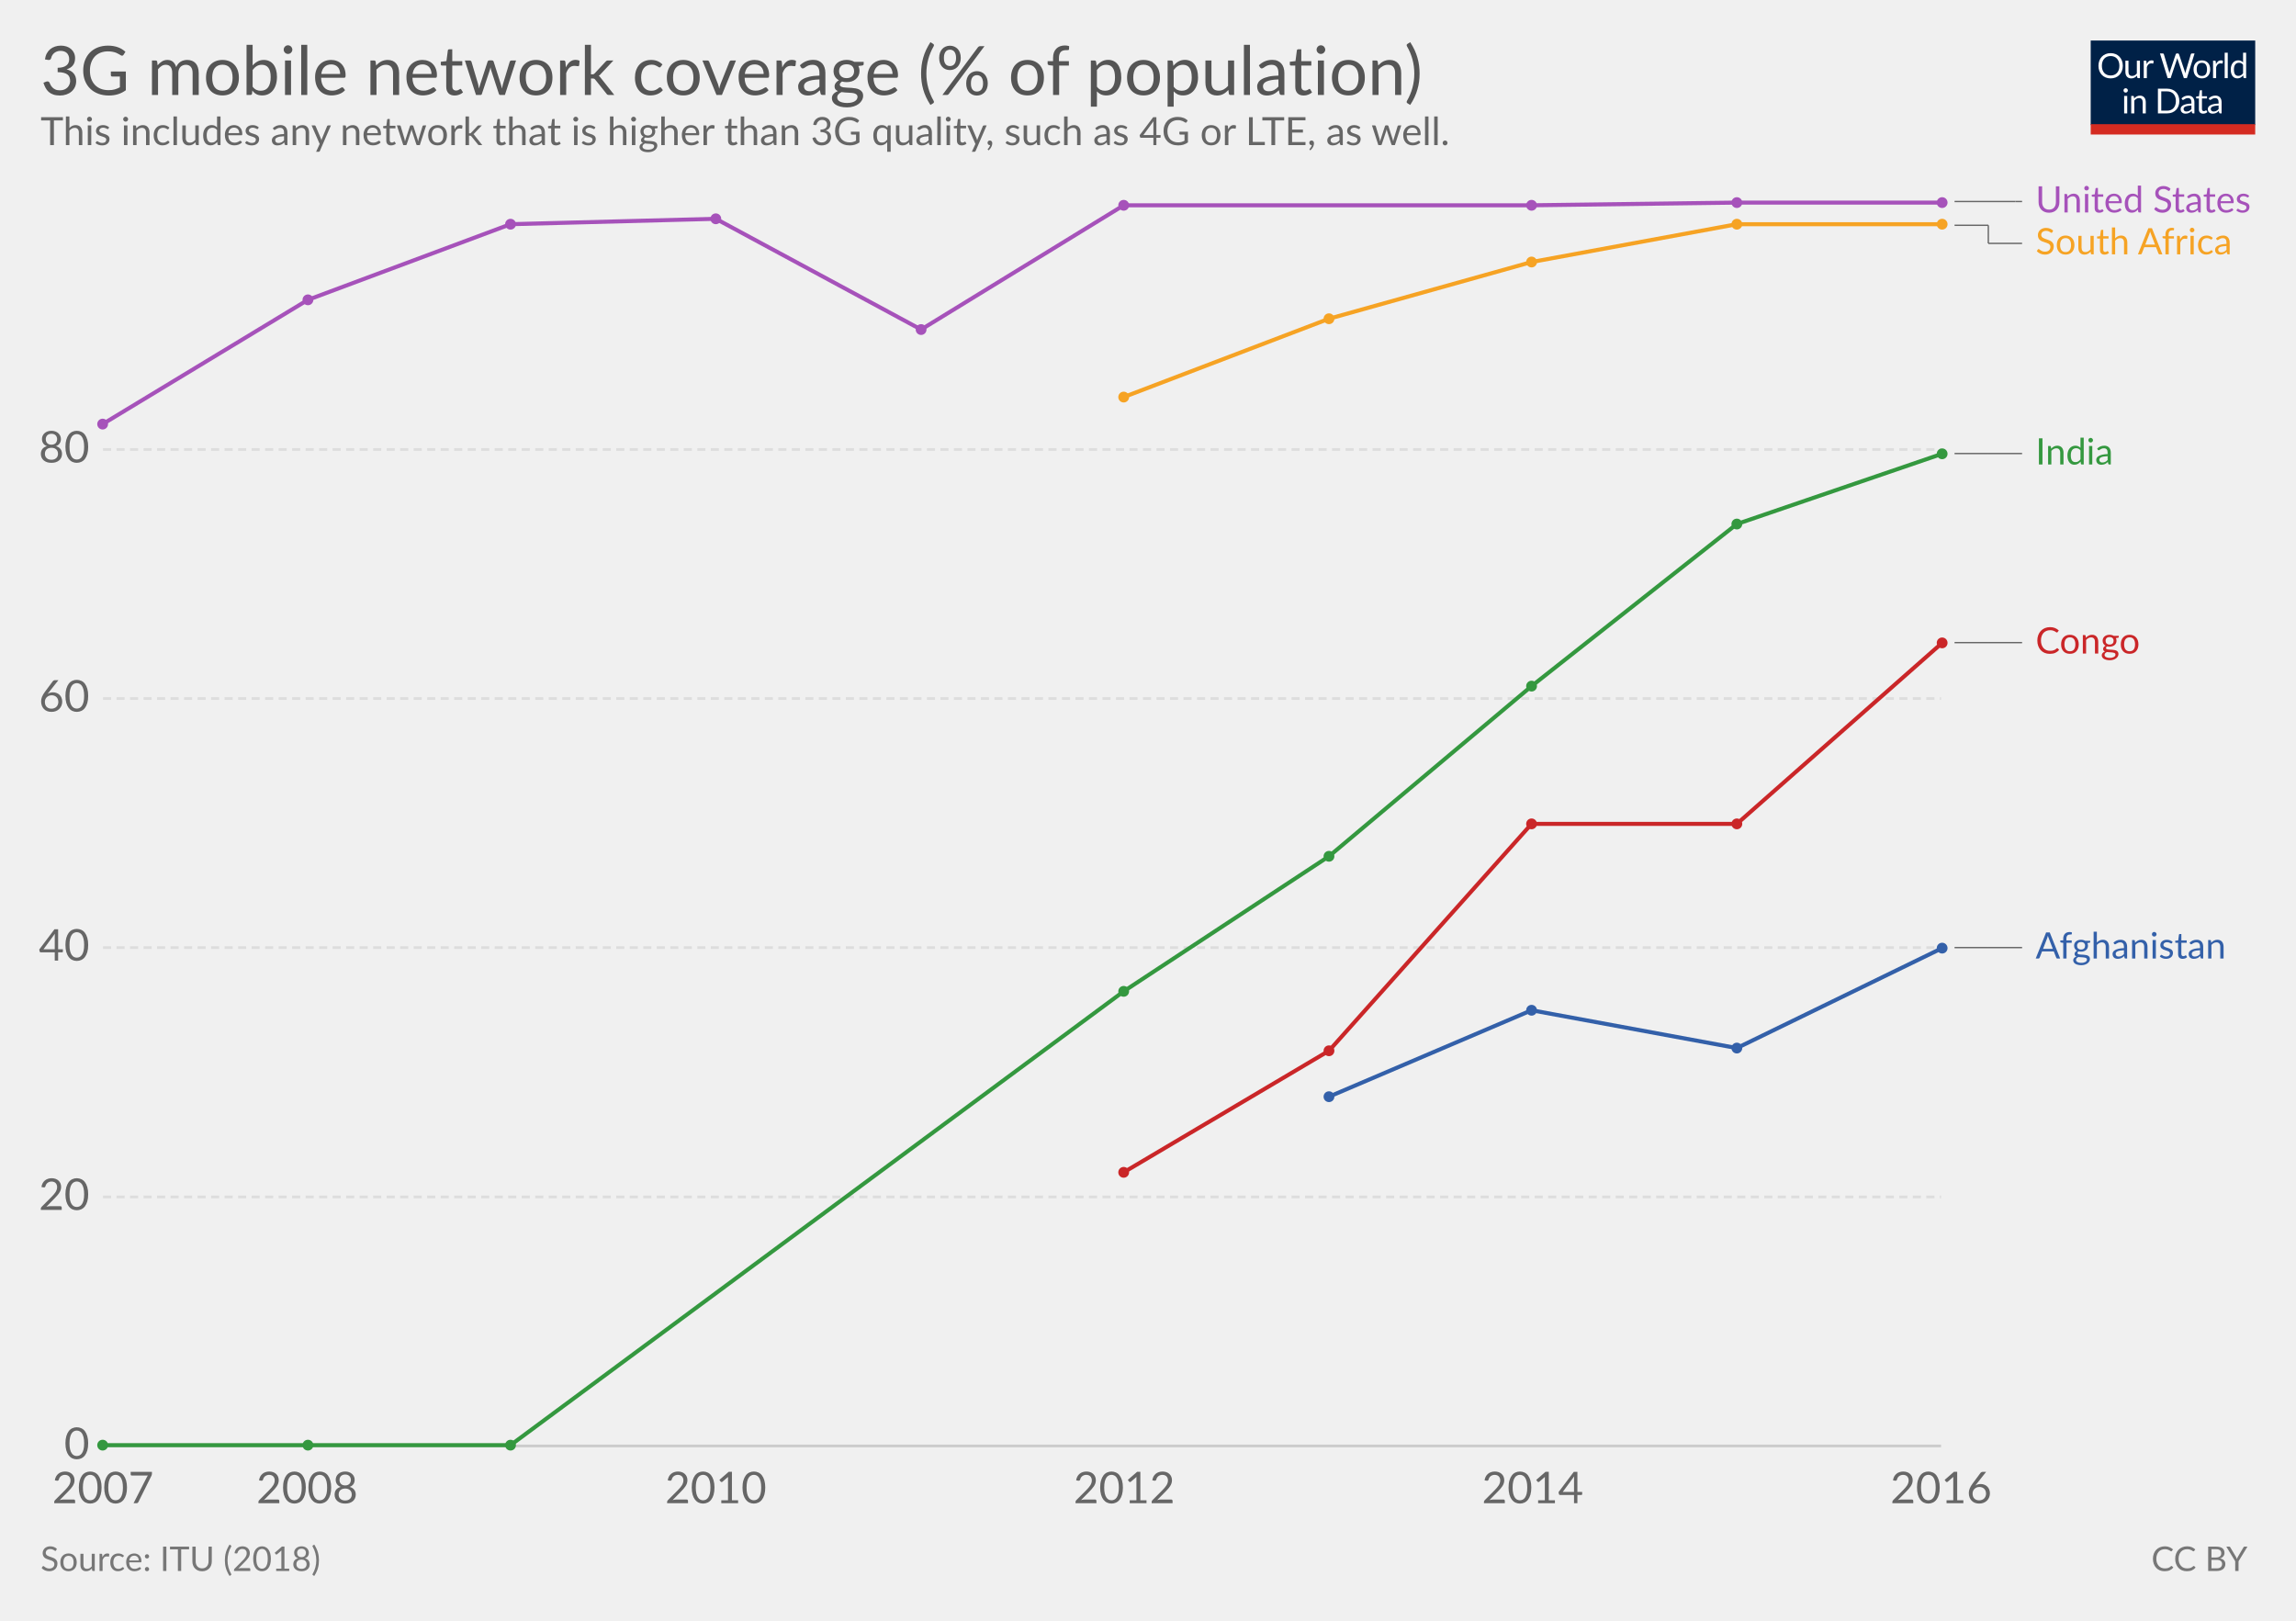
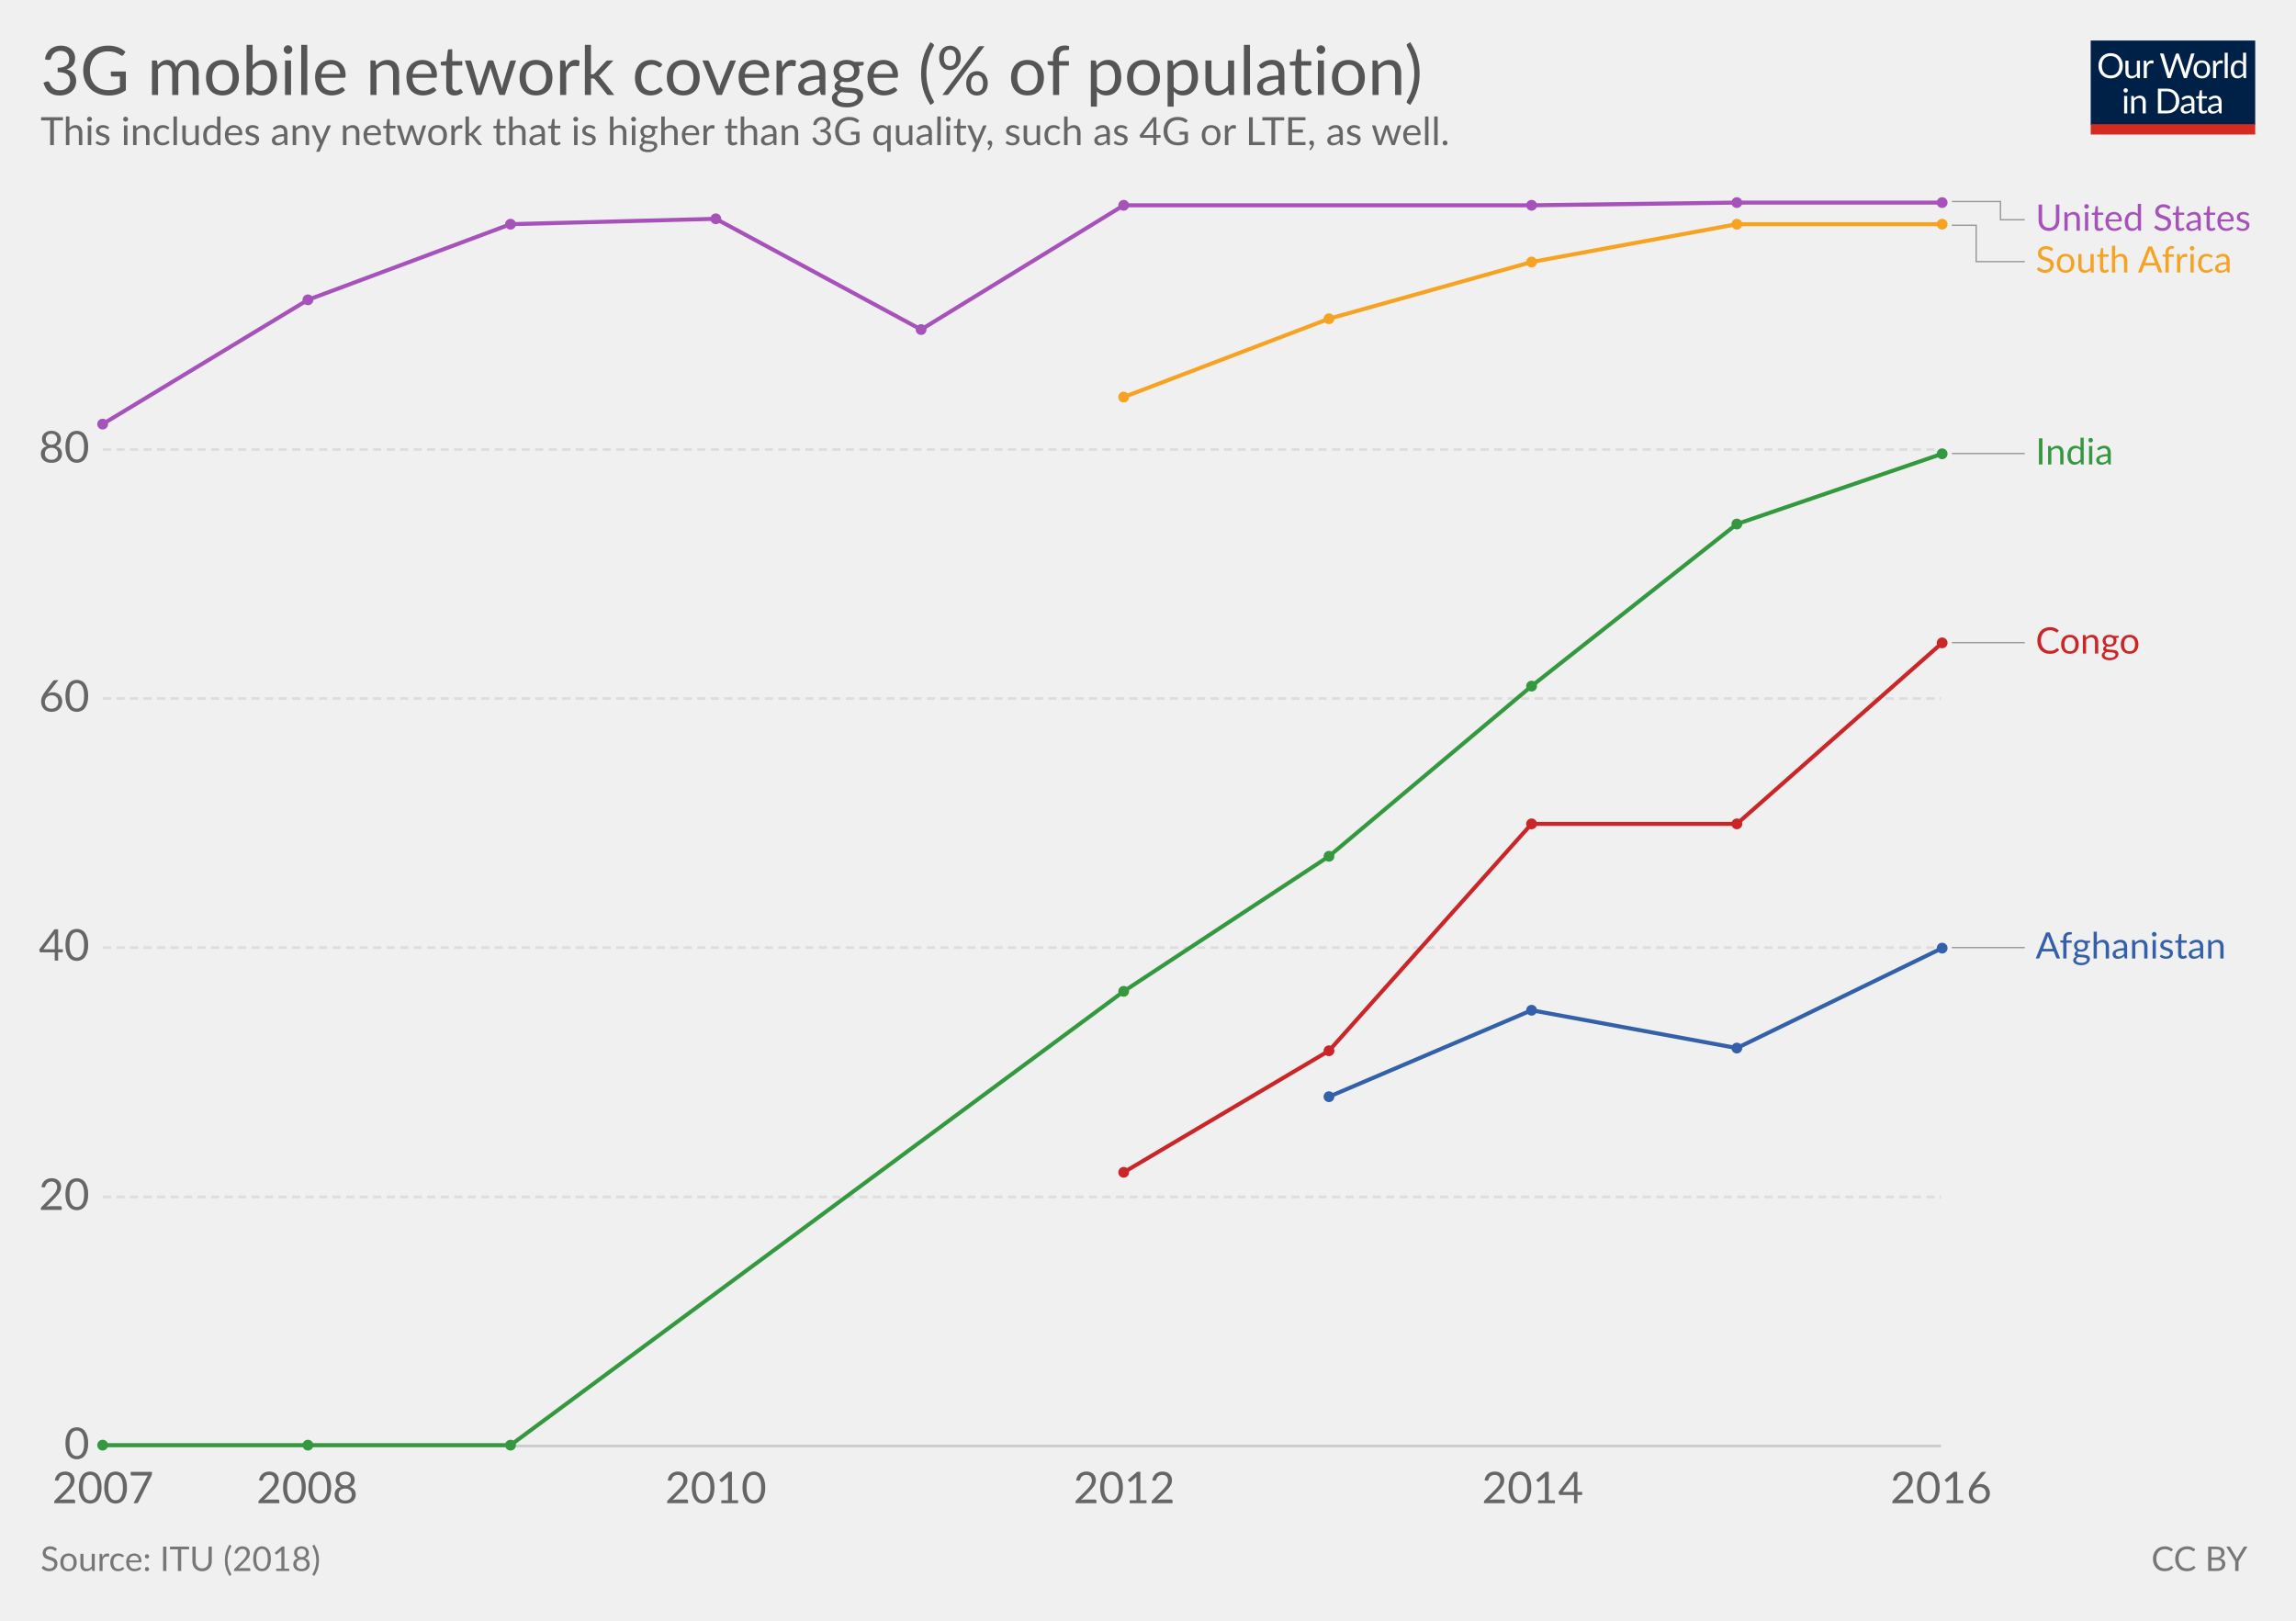
<svg xmlns="http://www.w3.org/2000/svg" version="1.1" style="font-family:Lato, 'Helvetica Neue', Helvetica, Arial, sans-serif;font-size:18px;background-color:white;text-rendering:optimizeLegibility;-webkit-font-smoothing:antialiased" width="850" height="600">
  <g class="HeaderView">
    <g transform="translate(774, 15) scale(0.29)">
      <svg width="210" height="120" viewBox="0 0 210 120" fill="none">
        <g clip-path="url(#clip0)">
          <path d="M0 0H210V107.89H0V0Z" fill="#002147" />
          <path d="M40.979 32.248C40.979 34.609 40.605 36.78 39.857 38.76C39.109 40.725 38.053 42.419 36.689 43.842C35.325 45.265 33.682 46.372 31.761 47.164C29.854 47.941 27.742 48.33 25.425 48.33C23.107 48.33 20.995 47.941 19.089 47.164C17.182 46.372 15.547 45.265 14.183 43.842C12.819 42.419 11.763 40.725 11.015 38.76C10.267 36.78 9.893 34.609 9.893 32.248C9.893 29.887 10.267 27.723 11.015 25.758C11.763 23.778 12.819 22.077 14.183 20.654C15.547 19.217 17.182 18.102 19.089 17.31C20.995 16.518 23.107 16.122 25.425 16.122C27.742 16.122 29.854 16.518 31.761 17.31C33.682 18.102 35.325 19.217 36.689 20.654C38.053 22.077 39.109 23.778 39.857 25.758C40.605 27.723 40.979 29.887 40.979 32.248ZM36.601 32.248C36.601 30.312 36.337 28.574 35.809 27.034C35.281 25.494 34.533 24.196 33.565 23.14C32.597 22.069 31.423 21.248 30.045 20.676C28.666 20.104 27.126 19.818 25.425 19.818C23.738 19.818 22.205 20.104 20.827 20.676C19.448 21.248 18.267 22.069 17.285 23.14C16.317 24.196 15.569 25.494 15.041 27.034C14.513 28.574 14.249 30.312 14.249 32.248C14.249 34.184 14.513 35.922 15.041 37.462C15.569 38.987 16.317 40.285 17.285 41.356C18.267 42.412 19.448 43.226 20.827 43.798C22.205 44.355 23.738 44.634 25.425 44.634C27.126 44.634 28.666 44.355 30.045 43.798C31.423 43.226 32.597 42.412 33.565 41.356C34.533 40.285 35.281 38.987 35.809 37.462C36.337 35.922 36.601 34.184 36.601 32.248ZM62.823 25.714V48H60.491C59.934 48 59.582 47.729 59.435 47.186L59.127 44.788C58.159 45.859 57.074 46.724 55.871 47.384C54.669 48.029 53.29 48.352 51.735 48.352C50.518 48.352 49.44 48.154 48.501 47.758C47.577 47.347 46.8 46.775 46.169 46.042C45.539 45.309 45.062 44.421 44.739 43.38C44.431 42.339 44.277 41.187 44.277 39.926V25.714H48.193V39.926C48.193 41.613 48.575 42.918 49.337 43.842C50.115 44.766 51.295 45.228 52.879 45.228C54.038 45.228 55.116 44.957 56.113 44.414C57.125 43.857 58.057 43.094 58.907 42.126V25.714H62.823ZM71.43 30.18C72.135 28.655 73 27.467 74.027 26.616C75.053 25.751 76.307 25.318 77.789 25.318C78.258 25.318 78.705 25.369 79.131 25.472C79.571 25.575 79.959 25.736 80.297 25.956L80.011 28.882C79.923 29.249 79.703 29.432 79.351 29.432C79.145 29.432 78.845 29.388 78.449 29.3C78.053 29.212 77.605 29.168 77.107 29.168C76.403 29.168 75.772 29.271 75.215 29.476C74.672 29.681 74.181 29.989 73.741 30.4C73.315 30.796 72.927 31.295 72.575 31.896C72.237 32.483 71.929 33.157 71.651 33.92V48H67.713V25.714H69.957C70.382 25.714 70.675 25.795 70.837 25.956C70.998 26.117 71.108 26.396 71.167 26.792L71.43 30.18ZM132.589 16.474L122.755 48H118.927L110.941 23.954C110.867 23.719 110.794 23.47 110.721 23.206C110.662 22.942 110.596 22.663 110.523 22.37C110.449 22.663 110.376 22.942 110.303 23.206C110.23 23.47 110.156 23.719 110.083 23.954L102.053 48H98.225L88.391 16.474H91.933C92.314 16.474 92.629 16.569 92.879 16.76C93.143 16.951 93.311 17.193 93.385 17.486L99.897 39.398C99.999 39.794 100.095 40.219 100.183 40.674C100.285 41.129 100.381 41.613 100.469 42.126C100.571 41.613 100.674 41.129 100.777 40.674C100.894 40.205 101.019 39.779 101.151 39.398L108.565 17.486C108.653 17.237 108.821 17.009 109.071 16.804C109.335 16.584 109.65 16.474 110.017 16.474H111.249C111.63 16.474 111.938 16.569 112.173 16.76C112.407 16.951 112.583 17.193 112.701 17.486L120.093 39.398C120.225 39.779 120.342 40.19 120.445 40.63C120.562 41.07 120.672 41.532 120.775 42.016C120.848 41.532 120.929 41.07 121.017 40.63C121.105 40.19 121.2 39.779 121.303 39.398L127.837 17.486C127.91 17.222 128.072 16.987 128.321 16.782C128.585 16.577 128.9 16.474 129.267 16.474H132.589ZM141.94 25.362C143.568 25.362 145.034 25.633 146.34 26.176C147.645 26.719 148.76 27.489 149.684 28.486C150.608 29.483 151.312 30.693 151.796 32.116C152.294 33.524 152.544 35.101 152.544 36.846C152.544 38.606 152.294 40.19 151.796 41.598C151.312 43.006 150.608 44.209 149.684 45.206C148.76 46.203 147.645 46.973 146.34 47.516C145.034 48.044 143.568 48.308 141.94 48.308C140.297 48.308 138.816 48.044 137.496 47.516C136.19 46.973 135.076 46.203 134.152 45.206C133.228 44.209 132.516 43.006 132.018 41.598C131.534 40.19 131.292 38.606 131.292 36.846C131.292 35.101 131.534 33.524 132.018 32.116C132.516 30.693 133.228 29.483 134.152 28.486C135.076 27.489 136.19 26.719 137.496 26.176C138.816 25.633 140.297 25.362 141.94 25.362ZM141.94 45.25C144.14 45.25 145.782 44.517 146.868 43.05C147.953 41.569 148.496 39.508 148.496 36.868C148.496 34.213 147.953 32.145 146.868 30.664C145.782 29.183 144.14 28.442 141.94 28.442C140.825 28.442 139.85 28.633 139.014 29.014C138.192 29.395 137.503 29.945 136.946 30.664C136.403 31.383 135.992 32.27 135.714 33.326C135.45 34.367 135.318 35.548 135.318 36.868C135.318 39.508 135.86 41.569 136.946 43.05C138.046 44.517 139.71 45.25 141.94 45.25ZM159.908 30.18C160.612 28.655 161.478 27.467 162.504 26.616C163.531 25.751 164.785 25.318 166.266 25.318C166.736 25.318 167.183 25.369 167.608 25.472C168.048 25.575 168.437 25.736 168.774 25.956L168.488 28.882C168.4 29.249 168.18 29.432 167.828 29.432C167.623 29.432 167.322 29.388 166.926 29.3C166.53 29.212 166.083 29.168 165.584 29.168C164.88 29.168 164.25 29.271 163.692 29.476C163.15 29.681 162.658 29.989 162.218 30.4C161.793 30.796 161.404 31.295 161.052 31.896C160.715 32.483 160.407 33.157 160.128 33.92V48H156.19V25.714H158.434C158.86 25.714 159.153 25.795 159.314 25.956C159.476 26.117 159.586 26.396 159.644 26.792L159.908 30.18ZM174.946 15.594V48H171.03V15.594H174.946ZM194.496 31.016C193.763 30.033 192.971 29.351 192.12 28.97C191.269 28.574 190.316 28.376 189.26 28.376C187.192 28.376 185.601 29.117 184.486 30.598C183.371 32.079 182.814 34.191 182.814 36.934C182.814 38.386 182.939 39.633 183.188 40.674C183.437 41.701 183.804 42.551 184.288 43.226C184.772 43.886 185.366 44.37 186.07 44.678C186.774 44.986 187.573 45.14 188.468 45.14C189.759 45.14 190.881 44.847 191.834 44.26C192.802 43.673 193.689 42.845 194.496 41.774V31.016ZM198.412 15.594V48H196.08C195.523 48 195.171 47.729 195.024 47.186L194.672 44.48C193.719 45.624 192.633 46.548 191.416 47.252C190.199 47.956 188.791 48.308 187.192 48.308C185.916 48.308 184.757 48.066 183.716 47.582C182.675 47.083 181.787 46.357 181.054 45.404C180.321 44.451 179.756 43.263 179.36 41.84C178.964 40.417 178.766 38.782 178.766 36.934C178.766 35.291 178.986 33.766 179.426 32.358C179.866 30.935 180.497 29.703 181.318 28.662C182.139 27.621 183.144 26.807 184.332 26.22C185.535 25.619 186.884 25.318 188.38 25.318C189.744 25.318 190.91 25.553 191.878 26.022C192.861 26.477 193.733 27.115 194.496 27.936V15.594H198.412ZM46.614 70.714V93H42.698V70.714H46.614ZM47.45 63.718C47.45 64.099 47.369 64.459 47.208 64.796C47.061 65.119 46.856 65.412 46.592 65.676C46.343 65.925 46.042 66.123 45.69 66.27C45.352 66.417 44.993 66.49 44.612 66.49C44.23 66.49 43.871 66.417 43.534 66.27C43.211 66.123 42.925 65.925 42.676 65.676C42.426 65.412 42.228 65.119 42.082 64.796C41.935 64.459 41.862 64.099 41.862 63.718C41.862 63.337 41.935 62.977 42.082 62.64C42.228 62.288 42.426 61.987 42.676 61.738C42.925 61.474 43.211 61.269 43.534 61.122C43.871 60.975 44.23 60.902 44.612 60.902C44.993 60.902 45.352 60.975 45.69 61.122C46.042 61.269 46.343 61.474 46.592 61.738C46.856 61.987 47.061 62.288 47.208 62.64C47.369 62.977 47.45 63.337 47.45 63.718ZM55.424 73.948C55.908 73.405 56.422 72.914 56.964 72.474C57.507 72.034 58.079 71.66 58.68 71.352C59.296 71.029 59.941 70.787 60.616 70.626C61.306 70.45 62.046 70.362 62.838 70.362C64.055 70.362 65.126 70.567 66.05 70.978C66.989 71.374 67.766 71.946 68.382 72.694C69.013 73.427 69.49 74.315 69.812 75.356C70.135 76.397 70.296 77.549 70.296 78.81V93H66.358V78.81C66.358 77.123 65.969 75.818 65.192 74.894C64.43 73.955 63.264 73.486 61.694 73.486C60.535 73.486 59.45 73.765 58.438 74.322C57.441 74.879 56.517 75.635 55.666 76.588V93H51.728V70.714H54.082C54.639 70.714 54.984 70.985 55.116 71.528L55.424 73.948ZM113.129 77.248C113.129 79.609 112.755 81.758 112.007 83.694C111.259 85.63 110.203 87.287 108.839 88.666C107.475 90.045 105.832 91.115 103.911 91.878C102.004 92.626 99.892 93 97.575 93H85.805V61.474H97.575C99.892 61.474 102.004 61.855 103.911 62.618C105.832 63.366 107.475 64.437 108.839 65.83C110.203 67.209 111.259 68.866 112.007 70.802C112.755 72.738 113.129 74.887 113.129 77.248ZM108.751 77.248C108.751 75.312 108.487 73.581 107.959 72.056C107.431 70.531 106.683 69.24 105.715 68.184C104.747 67.128 103.574 66.321 102.195 65.764C100.816 65.207 99.276 64.928 97.575 64.928H90.073V89.546H97.575C99.276 89.546 100.816 89.267 102.195 88.71C103.574 88.153 104.747 87.353 105.715 86.312C106.683 85.256 107.431 83.965 107.959 82.44C108.487 80.915 108.751 79.184 108.751 77.248ZM128.553 82.968C126.749 83.027 125.209 83.173 123.933 83.408C122.672 83.628 121.638 83.921 120.831 84.288C120.039 84.655 119.46 85.087 119.093 85.586C118.741 86.085 118.565 86.642 118.565 87.258C118.565 87.845 118.661 88.351 118.851 88.776C119.042 89.201 119.299 89.553 119.621 89.832C119.959 90.096 120.347 90.294 120.787 90.426C121.242 90.543 121.726 90.602 122.239 90.602C122.929 90.602 123.559 90.536 124.131 90.404C124.703 90.257 125.239 90.052 125.737 89.788C126.251 89.524 126.735 89.209 127.189 88.842C127.659 88.475 128.113 88.057 128.553 87.588V82.968ZM115.903 73.86C117.135 72.672 118.463 71.785 119.885 71.198C121.308 70.611 122.885 70.318 124.615 70.318C125.862 70.318 126.969 70.523 127.937 70.934C128.905 71.345 129.719 71.917 130.379 72.65C131.039 73.383 131.538 74.271 131.875 75.312C132.213 76.353 132.381 77.497 132.381 78.744V93H130.643C130.262 93 129.969 92.941 129.763 92.824C129.558 92.692 129.397 92.443 129.279 92.076L128.839 89.964C128.253 90.507 127.681 90.991 127.123 91.416C126.566 91.827 125.979 92.179 125.363 92.472C124.747 92.751 124.087 92.963 123.383 93.11C122.694 93.271 121.924 93.352 121.073 93.352C120.208 93.352 119.394 93.235 118.631 93C117.869 92.751 117.201 92.384 116.629 91.9C116.072 91.416 115.625 90.807 115.287 90.074C114.965 89.326 114.803 88.446 114.803 87.434C114.803 86.554 115.045 85.711 115.529 84.904C116.013 84.083 116.798 83.357 117.883 82.726C118.969 82.095 120.384 81.582 122.129 81.186C123.875 80.775 126.016 80.541 128.553 80.482V78.744C128.553 77.013 128.179 75.708 127.431 74.828C126.683 73.933 125.591 73.486 124.153 73.486C123.185 73.486 122.371 73.611 121.711 73.86C121.066 74.095 120.501 74.366 120.017 74.674C119.548 74.967 119.137 75.239 118.785 75.488C118.448 75.723 118.111 75.84 117.773 75.84C117.509 75.84 117.282 75.774 117.091 75.642C116.901 75.495 116.739 75.319 116.607 75.114L115.903 73.86ZM143.568 93.352C141.808 93.352 140.451 92.861 139.498 91.878C138.559 90.895 138.09 89.48 138.09 87.632V73.992H135.406C135.171 73.992 134.973 73.926 134.812 73.794C134.65 73.647 134.57 73.427 134.57 73.134V71.572L138.222 71.11L139.124 64.224C139.168 64.004 139.263 63.828 139.41 63.696C139.571 63.549 139.776 63.476 140.026 63.476H142.006V71.154H148.452V73.992H142.006V87.368C142.006 88.307 142.233 89.003 142.688 89.458C143.142 89.913 143.729 90.14 144.448 90.14C144.858 90.14 145.21 90.089 145.504 89.986C145.812 89.869 146.076 89.744 146.296 89.612C146.516 89.48 146.699 89.363 146.846 89.26C147.007 89.143 147.146 89.084 147.264 89.084C147.469 89.084 147.652 89.209 147.814 89.458L148.958 91.328C148.283 91.959 147.469 92.457 146.516 92.824C145.562 93.176 144.58 93.352 143.568 93.352ZM163.253 82.968C161.449 83.027 159.909 83.173 158.633 83.408C157.372 83.628 156.338 83.921 155.531 84.288C154.739 84.655 154.16 85.087 153.793 85.586C153.441 86.085 153.265 86.642 153.265 87.258C153.265 87.845 153.36 88.351 153.551 88.776C153.742 89.201 153.998 89.553 154.321 89.832C154.658 90.096 155.047 90.294 155.487 90.426C155.942 90.543 156.426 90.602 156.939 90.602C157.628 90.602 158.259 90.536 158.831 90.404C159.403 90.257 159.938 90.052 160.437 89.788C160.95 89.524 161.434 89.209 161.889 88.842C162.358 88.475 162.813 88.057 163.253 87.588V82.968ZM150.603 73.86C151.835 72.672 153.162 71.785 154.585 71.198C156.008 70.611 157.584 70.318 159.315 70.318C160.562 70.318 161.669 70.523 162.637 70.934C163.605 71.345 164.419 71.917 165.079 72.65C165.739 73.383 166.238 74.271 166.575 75.312C166.912 76.353 167.081 77.497 167.081 78.744V93H165.343C164.962 93 164.668 92.941 164.463 92.824C164.258 92.692 164.096 92.443 163.979 92.076L163.539 89.964C162.952 90.507 162.38 90.991 161.823 91.416C161.266 91.827 160.679 92.179 160.063 92.472C159.447 92.751 158.787 92.963 158.083 93.11C157.394 93.271 156.624 93.352 155.773 93.352C154.908 93.352 154.094 93.235 153.331 93C152.568 92.751 151.901 92.384 151.329 91.9C150.772 91.416 150.324 90.807 149.987 90.074C149.664 89.326 149.503 88.446 149.503 87.434C149.503 86.554 149.745 85.711 150.229 84.904C150.713 84.083 151.498 83.357 152.583 82.726C153.668 82.095 155.084 81.582 156.829 81.186C158.574 80.775 160.716 80.541 163.253 80.482V78.744C163.253 77.013 162.879 75.708 162.131 74.828C161.383 73.933 160.29 73.486 158.853 73.486C157.885 73.486 157.071 73.611 156.411 73.86C155.766 74.095 155.201 74.366 154.717 74.674C154.248 74.967 153.837 75.239 153.485 75.488C153.148 75.723 152.81 75.84 152.473 75.84C152.209 75.84 151.982 75.774 151.791 75.642C151.6 75.495 151.439 75.319 151.307 75.114L150.603 73.86Z" fill="white" />
          <rect y="106.789" width="210" height="13.211" fill="#D42B21" />
        </g>
        <defs>
          <clipPath id="clip0">
            <rect width="210" height="120" fill="white" />
          </clipPath>
        </defs>
      </svg>
    </g>
    <a href="https://ourworldindata.org/grapher/3g-mobile-network-coverage-of-population" target="_blank">
      <text font-size="25.20" x="15.0" y="35.2" fill="#555">
        <tspan x="15" y="35.16">3G mobile network coverage (% of population)</tspan>
      </text>
    </a>
    <text font-size="14.40" x="15.0" y="53.7" fill="#666">
      <tspan x="15" y="53.72">This includes any network that is higher than 3G quality, such as 4G or LTE, as well. </tspan>
    </text>
  </g>
  <g class="LineChart">
    <defs>
      <clipPath id="boundsClip-1">
        <rect x="28.144" y="0" width="830" height="963.8" />
      </clipPath>
    </defs>
    <g class="AxisBoxView">
      <g class="HorizontalAxis">
        <text x="38.1" y="556.5" fill="#666" text-anchor="middle" font-size="16.2">2007</text>
        <text x="113.7" y="556.5" fill="#666" text-anchor="middle" font-size="16.2">2008</text>
        <text x="265" y="556.5" fill="#666" text-anchor="middle" font-size="16.2">2010</text>
        <text x="416.2" y="556.5" fill="#666" text-anchor="middle" font-size="16.2">2012</text>
        <text x="567.4" y="556.5" fill="#666" text-anchor="middle" font-size="16.2">2014</text>
        <text x="718.6" y="556.5" fill="#666" text-anchor="middle" font-size="16.2">2016</text>
      </g>
      <g class="VerticalAxis">
        <text x="33.14" y="535.3" fill="#666" dominant-baseline="middle" text-anchor="end" font-size="16.2">0</text>
        <text x="33.14" y="443.1" fill="#666" dominant-baseline="middle" text-anchor="end" font-size="16.2">20</text>
        <text x="33.14" y="350.8" fill="#666" dominant-baseline="middle" text-anchor="end" font-size="16.2">40</text>
        <text x="33.14" y="258.6" fill="#666" dominant-baseline="middle" text-anchor="end" font-size="16.2">60</text>
        <text x="33.14" y="166.4" fill="#666" dominant-baseline="middle" text-anchor="end" font-size="16.2">80</text>
      </g>
      <g class="AxisGridLines">
        <line x1="38.14" y1="535.3" x2="718.60" y2="535.3" stroke="#ccc" />
        <line x1="38.14" y1="443.1" x2="718.60" y2="443.1" stroke="#ddd" stroke-dasharray="3,2" />
        <line x1="38.14" y1="350.8" x2="718.60" y2="350.8" stroke="#ddd" stroke-dasharray="3,2" />
        <line x1="38.14" y1="258.6" x2="718.60" y2="258.6" stroke="#ddd" stroke-dasharray="3,2" />
        <line x1="38.14" y1="166.4" x2="718.60" y2="166.4" stroke="#ddd" stroke-dasharray="3,2" />
      </g>
    </g>
    <g clip-path="url(#boundsClip-1)">
-       <g class="HeightedLegend clickable">
+       <g class="HeightedLegend" style="cursor:pointer">
        <g class="legendMark">
          <g class="indicator">
-             <line x1="723.595" y1="74.6" x2="746.095" y2="74.6" stroke="#666" stroke-width="0.5" />
-             <line x1="746.095" y1="74.6" x2="746.095" y2="74.6" stroke="#666" stroke-width="0.5" />
-             <line x1="746.095" y1="74.6" x2="748.595" y2="74.6" stroke="#666" stroke-width="0.5" />
+             <path d="M722.595,74.6 H740.595 V81.35 H749.595" stroke="#999" stroke-width="0.5" fill="none" />
          </g>
-           <rect x="718.595" y="67.85" width="116.405" height="13.5" fill="#fff" opacity="0" />
-           <text font-size="13.50" x="753.6" y="78.6" fill="#a652ba">
-             <tspan x="753.595" y="78.65">United States</tspan>
+           <rect x="718.595" y="74.6" width="116.405" height="13.5" fill="#fff" opacity="0" />
+           <text font-size="13.50" x="753.6" y="85.4" fill="#a652ba">
+             <tspan x="753.595" y="85.4">United States</tspan>
          </text>
        </g>
        <g class="legendMark">
          <g class="indicator">
-             <line x1="723.595" y1="83.4" x2="736.095" y2="83.4" stroke="#666" stroke-width="0.5" />
-             <line x1="736.095" y1="83.4" x2="736.095" y2="90.1" stroke="#666" stroke-width="0.5" />
-             <line x1="736.095" y1="90.1" x2="748.595" y2="90.1" stroke="#666" stroke-width="0.5" />
+             <path d="M722.595,83.4 H731.595 V96.85 H749.595" stroke="#999" stroke-width="0.5" fill="none" />
          </g>
-           <rect x="718.595" y="83.35" width="108.845" height="13.5" fill="#fff" opacity="0" />
-           <text font-size="13.50" x="753.6" y="94.1" fill="#f6a324">
-             <tspan x="753.595" y="94.15">South Africa</tspan>
+           <rect x="718.595" y="90.1" width="108.845" height="13.5" fill="#fff" opacity="0" />
+           <text font-size="13.50" x="753.6" y="100.9" fill="#f6a324">
+             <tspan x="753.595" y="100.9">South Africa</tspan>
          </text>
        </g>
        <g class="legendMark">
          <g class="indicator">
-             <line x1="723.595" y1="167.9" x2="736.095" y2="167.9" stroke="#666" stroke-width="0.5" />
-             <line x1="736.095" y1="167.9" x2="736.095" y2="167.9" stroke="#666" stroke-width="0.5" />
-             <line x1="736.095" y1="167.9" x2="748.595" y2="167.9" stroke="#666" stroke-width="0.5" />
+             <path d="M722.595,167.9 H736.095 V167.9 H749.595" stroke="#999" stroke-width="0.5" fill="none" />
          </g>
          <rect x="718.595" y="161.15" width="64.43" height="13.5" fill="#fff" opacity="0" />
          <text font-size="13.50" x="753.6" y="172.0" fill="#34983f">
            <tspan x="753.595" y="171.95">India</tspan>
          </text>
        </g>
        <g class="legendMark">
          <g class="indicator">
-             <line x1="723.595" y1="237.9" x2="736.095" y2="237.9" stroke="#666" stroke-width="0.5" />
-             <line x1="736.095" y1="237.9" x2="736.095" y2="237.9" stroke="#666" stroke-width="0.5" />
-             <line x1="736.095" y1="237.9" x2="748.595" y2="237.9" stroke="#666" stroke-width="0.5" />
+             <path d="M722.595,237.9 H736.095 V237.9 H749.595" stroke="#999" stroke-width="0.5" fill="none" />
          </g>
          <rect x="718.595" y="231.15" width="74.96" height="13.5" fill="#fff" opacity="0" />
          <text font-size="13.50" x="753.6" y="242.0" fill="#ca2628">
            <tspan x="753.595" y="241.95">Congo</tspan>
          </text>
        </g>
        <g class="legendMark">
          <g class="indicator">
-             <line x1="723.595" y1="350.8" x2="736.095" y2="350.8" stroke="#666" stroke-width="0.5" />
-             <line x1="736.095" y1="350.8" x2="736.095" y2="350.8" stroke="#666" stroke-width="0.5" />
-             <line x1="736.095" y1="350.8" x2="748.595" y2="350.8" stroke="#666" stroke-width="0.5" />
+             <path d="M722.595,350.8 H736.095 V350.8 H749.595" stroke="#999" stroke-width="0.5" fill="none" />
          </g>
          <rect x="718.595" y="344.05" width="106.685" height="13.5" fill="#fff" opacity="0" />
          <text font-size="13.50" x="753.6" y="354.9" fill="#3360a9">
            <tspan x="753.595" y="354.85">Afghanistan</tspan>
          </text>
        </g>
      </g>
      <g class="Lines">
        <rect x="38" y="75" width="680" height="461" fill="rgba(255,255,255,0)" opacity="0" />
        <g class="key-Afghanistan_0">
          <path stroke="#3360a9" stroke-linecap="round" d="M492 406L567 374L643 388L719 351" fill="none" stroke-width="1.5" />
          <g fill="#3360a9">
            <circle cx="492" cy="406" r="2" />
            <circle cx="567" cy="374" r="2" />
            <circle cx="643" cy="388" r="2" />
            <circle cx="719" cy="351" r="2" />
          </g>
        </g>
        <g class="key-India_0">
          <path stroke="#34983f" stroke-linecap="round" d="M38 535L114 535L189 535L416 367L492 317L567 254L643 194L719 168" fill="none" stroke-width="1.5" />
          <g fill="#34983f">
            <circle cx="38" cy="535" r="2" />
            <circle cx="114" cy="535" r="2" />
            <circle cx="189" cy="535" r="2" />
            <circle cx="416" cy="367" r="2" />
            <circle cx="492" cy="317" r="2" />
            <circle cx="567" cy="254" r="2" />
            <circle cx="643" cy="194" r="2" />
            <circle cx="719" cy="168" r="2" />
          </g>
        </g>
        <g class="key-United-States_0">
          <path stroke="#a652ba" stroke-linecap="round" d="M38 157L114 111L189 83L265 81L341 122L416 76L567 76L643 75L719 75" fill="none" stroke-width="1.5" />
          <g fill="#a652ba">
            <circle cx="38" cy="157" r="2" />
            <circle cx="114" cy="111" r="2" />
            <circle cx="189" cy="83" r="2" />
            <circle cx="265" cy="81" r="2" />
            <circle cx="341" cy="122" r="2" />
            <circle cx="416" cy="76" r="2" />
            <circle cx="567" cy="76" r="2" />
            <circle cx="643" cy="75" r="2" />
            <circle cx="719" cy="75" r="2" />
          </g>
        </g>
        <g class="key-Congo_0">
          <path stroke="#ca2628" stroke-linecap="round" d="M416 434L492 389L567 305L643 305L719 238" fill="none" stroke-width="1.5" />
          <g fill="#ca2628">
            <circle cx="416" cy="434" r="2" />
            <circle cx="492" cy="389" r="2" />
            <circle cx="567" cy="305" r="2" />
            <circle cx="643" cy="305" r="2" />
            <circle cx="719" cy="238" r="2" />
          </g>
        </g>
        <g class="key-South-Africa_0">
          <path stroke="#f6a324" stroke-linecap="round" d="M416 147L492 118L567 97L643 83L719 83" fill="none" stroke-width="1.5" />
          <g fill="#f6a324">
            <circle cx="416" cy="147" r="2" />
            <circle cx="492" cy="118" r="2" />
            <circle cx="567" cy="97" r="2" />
            <circle cx="643" cy="83" r="2" />
            <circle cx="719" cy="83" r="2" />
          </g>
        </g>
      </g>
    </g>
  </g>
  <g class="SourcesFooter" style="fill:#777">
    <g class="clickable" style="fill:#777">
      <text font-size="12.60" x="15.0" y="581.6">
        <tspan x="15" y="581.58">Source: ITU (2018)</tspan>
      </text>
    </g>
    <text font-size="12.60" x="796.4" y="581.6">
      <tspan x="796.444" y="581.58">
        <a style="fill: #777;" class="cclogo" href="http://creativecommons.org/licenses/by/4.0/deed.en_US" target="_blank">CC BY</a>
      </tspan>
    </text>
  </g>
</svg>
